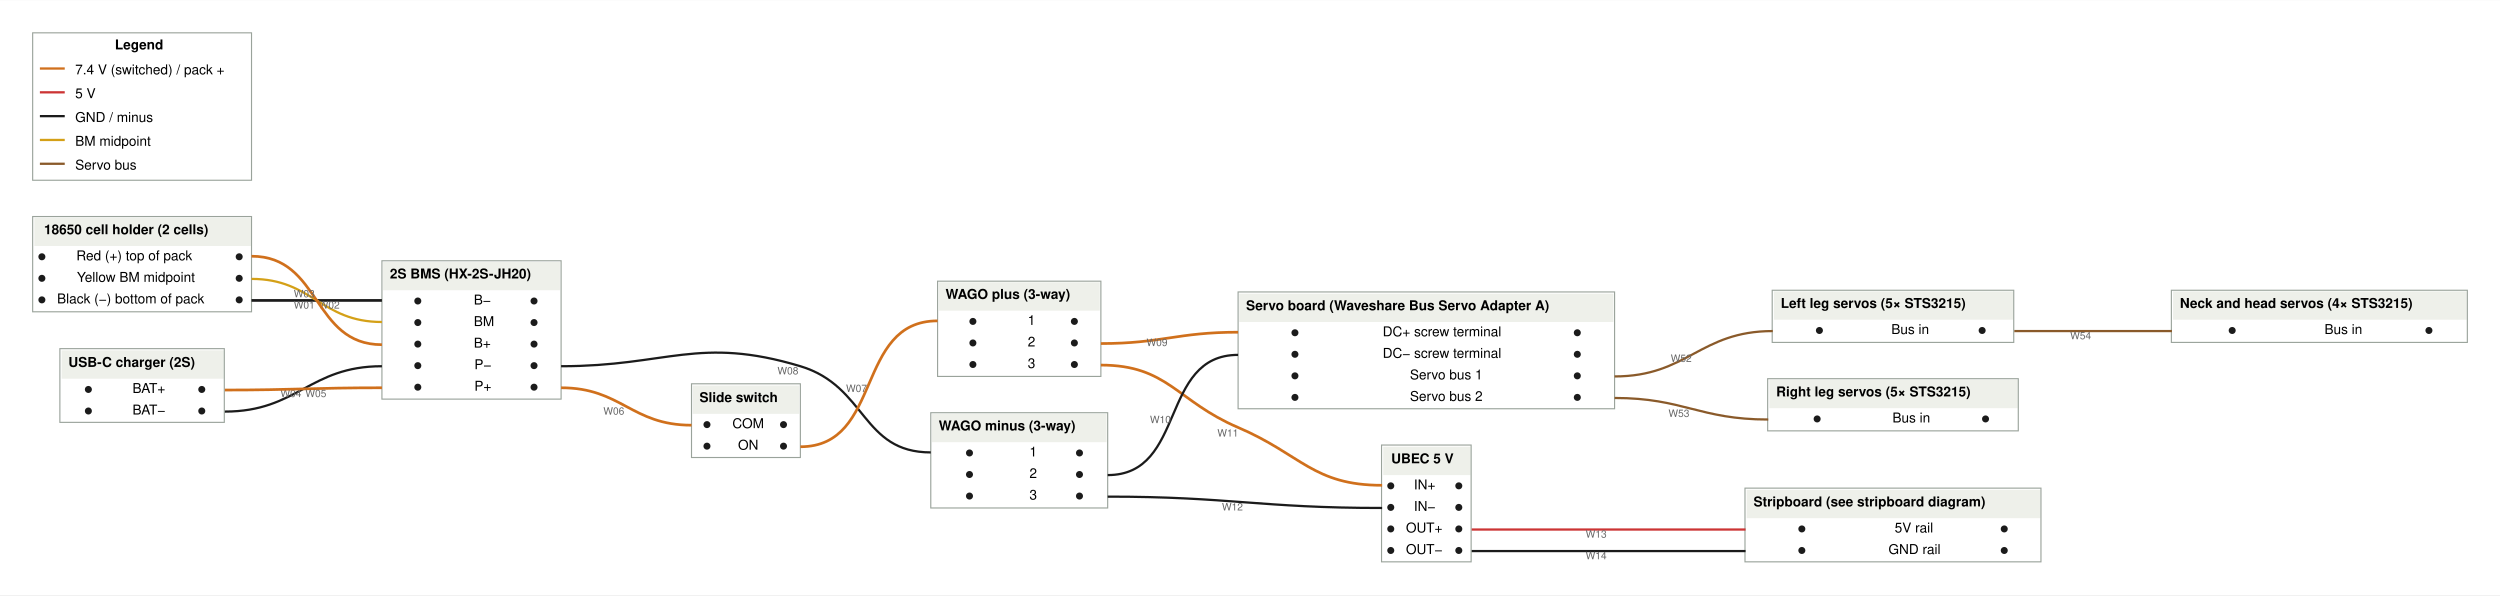
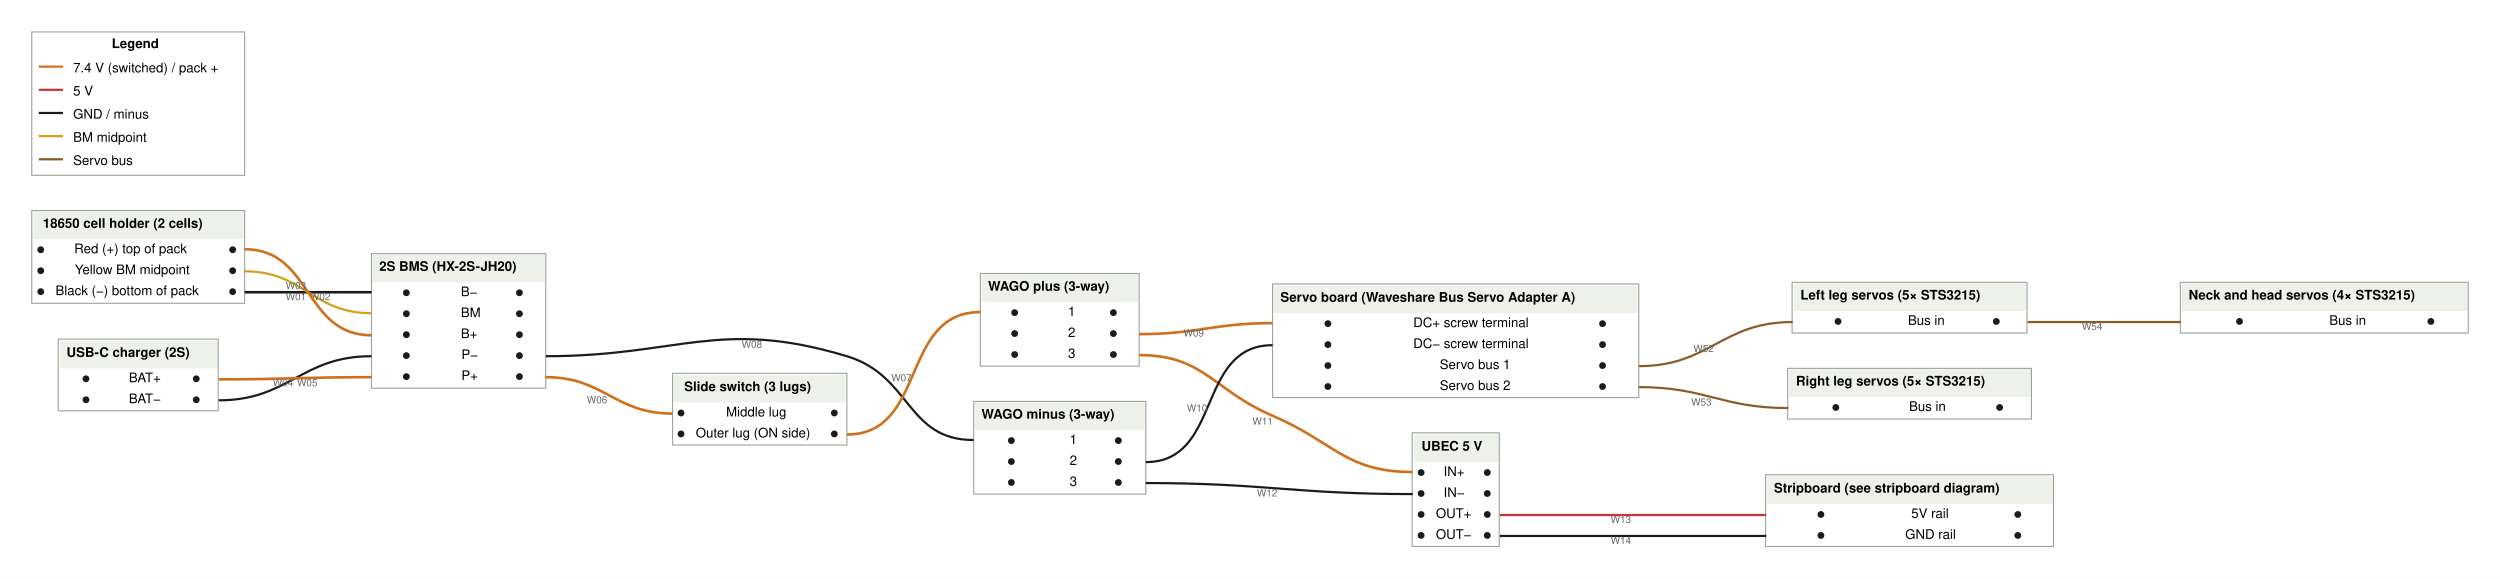
- <svg xmlns="http://www.w3.org/2000/svg" width="2205pt" height="525pt" viewBox="0.00 0.00 2204.60 524.60">
+ <svg xmlns="http://www.w3.org/2000/svg" width="2267pt" height="525pt" viewBox="0.00 0.00 2266.60 524.60">
  <g id="graph0" class="graph" transform="scale(1 1) rotate(0) translate(28.8 495.8)">
-     <polygon fill="white" stroke="transparent" points="-28.8,28.8 -28.8,-495.8 2175.8,-495.8 2175.8,28.8 -28.8,28.8" />
+     <polygon fill="white" stroke="transparent" points="-28.8,28.8 -28.8,-495.8 2237.8,-495.8 2237.8,28.8 -28.8,28.8" />
    <g id="node1" class="node">
      <polygon fill="white" stroke="transparent" points="0,-221 0,-305 193,-305 193,-221 0,-221" />
      <polygon fill="#eef0ea" stroke="transparent" points="1.5,-279 1.5,-304 192.5,-304 192.5,-279 1.5,-279" />
      <text text-anchor="start" x="10" y="-289.4" font-family="Helvetica,sans-Serif" font-weight="bold" font-size="12.00">18650 cell holder (2 cells)</text>
      <text text-anchor="start" x="4.5" y="-266.4" font-family="Helvetica,sans-Serif" font-size="12.00" fill="#1b1b1b">●</text>
      <text text-anchor="start" x="38.5" y="-266.4" font-family="Helvetica,sans-Serif" font-size="12.00">Red (+) top of pack</text>
      <text text-anchor="start" x="178.5" y="-266.4" font-family="Helvetica,sans-Serif" font-size="12.00" fill="#1b1b1b">●</text>
      <text text-anchor="start" x="4.5" y="-247.4" font-family="Helvetica,sans-Serif" font-size="12.00" fill="#1b1b1b">●</text>
      <text text-anchor="start" x="39" y="-247.4" font-family="Helvetica,sans-Serif" font-size="12.00">Yellow BM midpoint</text>
      <text text-anchor="start" x="178.5" y="-247.4" font-family="Helvetica,sans-Serif" font-size="12.00" fill="#1b1b1b">●</text>
      <text text-anchor="start" x="4.5" y="-228.4" font-family="Helvetica,sans-Serif" font-size="12.00" fill="#1b1b1b">●</text>
      <text text-anchor="start" x="21.5" y="-228.4" font-family="Helvetica,sans-Serif" font-size="12.00">Black (−) bottom of pack</text>
      <text text-anchor="start" x="178.5" y="-228.4" font-family="Helvetica,sans-Serif" font-size="12.00" fill="#1b1b1b">●</text>
      <polygon fill="none" stroke="#9aa39b" points="0,-221 0,-305 193,-305 193,-221 0,-221" />
    </g>
    <g id="node3" class="node">
      <polygon fill="white" stroke="transparent" points="308,-144 308,-266 466,-266 466,-144 308,-144" />
      <polygon fill="#eef0ea" stroke="transparent" points="309,-240 309,-265 465,-265 465,-240 309,-240" />
      <text text-anchor="start" x="315" y="-250.4" font-family="Helvetica,sans-Serif" font-weight="bold" font-size="12.00">2S BMS (HX-2S-JH20)</text>
      <text text-anchor="start" x="336" y="-227.4" font-family="Helvetica,sans-Serif" font-size="12.00" fill="#1b1b1b">●</text>
      <text text-anchor="start" x="389" y="-227.4" font-family="Helvetica,sans-Serif" font-size="12.00">B−</text>
      <text text-anchor="start" x="438.5" y="-227.4" font-family="Helvetica,sans-Serif" font-size="12.00" fill="#1b1b1b">●</text>
      <text text-anchor="start" x="336" y="-208.4" font-family="Helvetica,sans-Serif" font-size="12.00" fill="#1b1b1b">●</text>
      <text text-anchor="start" x="389" y="-208.4" font-family="Helvetica,sans-Serif" font-size="12.00">BM</text>
      <text text-anchor="start" x="438.5" y="-208.4" font-family="Helvetica,sans-Serif" font-size="12.00" fill="#1b1b1b">●</text>
      <text text-anchor="start" x="336" y="-189.4" font-family="Helvetica,sans-Serif" font-size="12.00" fill="#1b1b1b">●</text>
      <text text-anchor="start" x="389" y="-189.4" font-family="Helvetica,sans-Serif" font-size="12.00">B+</text>
      <text text-anchor="start" x="438.5" y="-189.4" font-family="Helvetica,sans-Serif" font-size="12.00" fill="#1b1b1b">●</text>
      <text text-anchor="start" x="336" y="-170.4" font-family="Helvetica,sans-Serif" font-size="12.00" fill="#1b1b1b">●</text>
      <text text-anchor="start" x="389.5" y="-170.4" font-family="Helvetica,sans-Serif" font-size="12.00">P−</text>
      <text text-anchor="start" x="438.5" y="-170.4" font-family="Helvetica,sans-Serif" font-size="12.00" fill="#1b1b1b">●</text>
      <text text-anchor="start" x="336" y="-151.4" font-family="Helvetica,sans-Serif" font-size="12.00" fill="#1b1b1b">●</text>
      <text text-anchor="start" x="389.5" y="-151.4" font-family="Helvetica,sans-Serif" font-size="12.00">P+</text>
      <text text-anchor="start" x="438.5" y="-151.4" font-family="Helvetica,sans-Serif" font-size="12.00" fill="#1b1b1b">●</text>
      <polygon fill="none" stroke="#9aa39b" points="308,-144 308,-266 466,-266 466,-144 308,-144" />
    </g>
    <g id="edge1" class="edge">
      <path fill="none" stroke="#1b1b1b" stroke-width="2.4" d="M193,-231C244.11,-231 256.89,-231 308,-231" />
      <text text-anchor="middle" x="239.5" y="-223.8" font-family="Helvetica,sans-Serif" font-size="9.00" fill="#666666">W01</text>
    </g>
    <g id="edge2" class="edge">
      <path fill="none" stroke="#d4a017" stroke-width="2" d="M193,-250C246.83,-250 254.17,-212 308,-212" />
      <text text-anchor="middle" x="261.5" y="-223.8" font-family="Helvetica,sans-Serif" font-size="9.00" fill="#666666">W02</text>
    </g>
    <g id="edge3" class="edge">
      <path fill="none" stroke="#d0701c" stroke-width="2.4" d="M193,-270C254.76,-270 246.24,-192 308,-192" />
      <text text-anchor="middle" x="239.5" y="-233.8" font-family="Helvetica,sans-Serif" font-size="9.00" fill="#666666">W03</text>
    </g>
    <g id="node2" class="node">
      <polygon fill="white" stroke="transparent" points="24,-123.5 24,-188.5 169,-188.5 169,-123.5 24,-123.5" />
      <polygon fill="#eef0ea" stroke="transparent" points="25.5,-162 25.5,-187 168.5,-187 168.5,-162 25.5,-162" />
      <text text-anchor="start" x="31.5" y="-172.4" font-family="Helvetica,sans-Serif" font-weight="bold" font-size="12.00">USB-C charger (2S)</text>
      <text text-anchor="start" x="45.5" y="-149.4" font-family="Helvetica,sans-Serif" font-size="12.00" fill="#1b1b1b">●</text>
      <text text-anchor="start" x="88" y="-149.4" font-family="Helvetica,sans-Serif" font-size="12.00">BAT+</text>
      <text text-anchor="start" x="145.5" y="-149.4" font-family="Helvetica,sans-Serif" font-size="12.00" fill="#1b1b1b">●</text>
      <text text-anchor="start" x="45.5" y="-130.4" font-family="Helvetica,sans-Serif" font-size="12.00" fill="#1b1b1b">●</text>
      <text text-anchor="start" x="88" y="-130.4" font-family="Helvetica,sans-Serif" font-size="12.00">BAT−</text>
      <text text-anchor="start" x="145.5" y="-130.4" font-family="Helvetica,sans-Serif" font-size="12.00" fill="#1b1b1b">●</text>
      <polygon fill="none" stroke="#9aa39b" points="24,-123.5 24,-188.5 169,-188.5 169,-123.5 24,-123.5" />
    </g>
    <g id="edge4" class="edge">
      <path fill="none" stroke="#1b1b1b" stroke-width="2" d="M169.5,-133C233.57,-133 243.93,-173 308,-173" />
      <text text-anchor="middle" x="227.75" y="-145.8" font-family="Helvetica,sans-Serif" font-size="9.00" fill="#666666">W04</text>
    </g>
    <g id="edge5" class="edge">
      <path fill="none" stroke="#d0701c" stroke-width="2.4" d="M169.5,-152C231.06,-152 246.44,-154 308,-154" />
      <text text-anchor="middle" x="249.75" y="-145.8" font-family="Helvetica,sans-Serif" font-size="9.00" fill="#666666">W05</text>
    </g>
    <g id="node4" class="node">
-       <polygon fill="white" stroke="transparent" points="581,-92.5 581,-157.5 677,-157.5 677,-92.5 581,-92.5" />
-       <polygon fill="#eef0ea" stroke="transparent" points="582,-131 582,-156 676,-156 676,-131 582,-131" />
-       <text text-anchor="start" x="588" y="-141.4" font-family="Helvetica,sans-Serif" font-weight="bold" font-size="12.00">Slide switch</text>
-       <text text-anchor="start" x="591" y="-118.4" font-family="Helvetica,sans-Serif" font-size="12.00" fill="#1b1b1b">●</text>
-       <text text-anchor="start" x="617" y="-118.4" font-family="Helvetica,sans-Serif" font-size="12.00">COM</text>
-       <text text-anchor="start" x="658.5" y="-118.4" font-family="Helvetica,sans-Serif" font-size="12.00" fill="#1b1b1b">●</text>
-       <text text-anchor="start" x="591" y="-99.4" font-family="Helvetica,sans-Serif" font-size="12.00" fill="#1b1b1b">●</text>
-       <text text-anchor="start" x="622" y="-99.4" font-family="Helvetica,sans-Serif" font-size="12.00">ON</text>
-       <text text-anchor="start" x="658.5" y="-99.4" font-family="Helvetica,sans-Serif" font-size="12.00" fill="#1b1b1b">●</text>
-       <polygon fill="none" stroke="#9aa39b" points="581,-92.5 581,-157.5 677,-157.5 677,-92.5 581,-92.5" />
+       <polygon fill="white" stroke="transparent" points="581,-92.5 581,-157.5 739,-157.5 739,-92.5 581,-92.5" />
+       <polygon fill="#eef0ea" stroke="transparent" points="582,-131 582,-156 738,-156 738,-131 582,-131" />
+       <text text-anchor="start" x="591.5" y="-141.4" font-family="Helvetica,sans-Serif" font-weight="bold" font-size="12.00">Slide switch (3 lugs)</text>
+       <text text-anchor="start" x="585" y="-118.4" font-family="Helvetica,sans-Serif" font-size="12.00" fill="#1b1b1b">●</text>
+       <text text-anchor="start" x="629.5" y="-118.4" font-family="Helvetica,sans-Serif" font-size="12.00">Middle lug</text>
+       <text text-anchor="start" x="724" y="-118.4" font-family="Helvetica,sans-Serif" font-size="12.00" fill="#1b1b1b">●</text>
+       <text text-anchor="start" x="585" y="-99.4" font-family="Helvetica,sans-Serif" font-size="12.00" fill="#1b1b1b">●</text>
+       <text text-anchor="start" x="602" y="-99.4" font-family="Helvetica,sans-Serif" font-size="12.00">Outer lug (ON side)</text>
+       <text text-anchor="start" x="724" y="-99.4" font-family="Helvetica,sans-Serif" font-size="12.00" fill="#1b1b1b">●</text>
+       <polygon fill="none" stroke="#9aa39b" points="581,-92.5 581,-157.5 739,-157.5 739,-92.5 581,-92.5" />
    </g>
    <g id="edge6" class="edge">
      <path fill="none" stroke="#d0701c" stroke-width="2.4" d="M466,-154C519.17,-154 527.83,-121 581,-121" />
      <text text-anchor="middle" x="512.5" y="-130.3" font-family="Helvetica,sans-Serif" font-size="9.00" fill="#666666">W06</text>
    </g>
    <g id="node6" class="node">
-       <polygon fill="white" stroke="transparent" points="792,-48 792,-132 948,-132 948,-48 792,-48" />
-       <polygon fill="#eef0ea" stroke="transparent" points="793,-106 793,-131 947,-131 947,-106 793,-106" />
-       <text text-anchor="start" x="799" y="-116.4" font-family="Helvetica,sans-Serif" font-weight="bold" font-size="12.00">WAGO minus (3-way)</text>
-       <text text-anchor="start" x="822.5" y="-93.4" font-family="Helvetica,sans-Serif" font-size="12.00" fill="#1b1b1b">●</text>
-       <text text-anchor="start" x="879" y="-93.4" font-family="Helvetica,sans-Serif" font-size="12.00">1</text>
-       <text text-anchor="start" x="919.5" y="-93.4" font-family="Helvetica,sans-Serif" font-size="12.00" fill="#1b1b1b">●</text>
-       <text text-anchor="start" x="822.5" y="-74.4" font-family="Helvetica,sans-Serif" font-size="12.00" fill="#1b1b1b">●</text>
-       <text text-anchor="start" x="879" y="-74.4" font-family="Helvetica,sans-Serif" font-size="12.00">2</text>
-       <text text-anchor="start" x="919.5" y="-74.4" font-family="Helvetica,sans-Serif" font-size="12.00" fill="#1b1b1b">●</text>
-       <text text-anchor="start" x="822.5" y="-55.4" font-family="Helvetica,sans-Serif" font-size="12.00" fill="#1b1b1b">●</text>
-       <text text-anchor="start" x="879" y="-55.4" font-family="Helvetica,sans-Serif" font-size="12.00">3</text>
-       <text text-anchor="start" x="919.5" y="-55.4" font-family="Helvetica,sans-Serif" font-size="12.00" fill="#1b1b1b">●</text>
-       <polygon fill="none" stroke="#9aa39b" points="792,-48 792,-132 948,-132 948,-48 792,-48" />
+       <polygon fill="white" stroke="transparent" points="854,-48 854,-132 1010,-132 1010,-48 854,-48" />
+       <polygon fill="#eef0ea" stroke="transparent" points="855,-106 855,-131 1009,-131 1009,-106 855,-106" />
+       <text text-anchor="start" x="861" y="-116.4" font-family="Helvetica,sans-Serif" font-weight="bold" font-size="12.00">WAGO minus (3-way)</text>
+       <text text-anchor="start" x="884.5" y="-93.4" font-family="Helvetica,sans-Serif" font-size="12.00" fill="#1b1b1b">●</text>
+       <text text-anchor="start" x="941" y="-93.4" font-family="Helvetica,sans-Serif" font-size="12.00">1</text>
+       <text text-anchor="start" x="981.5" y="-93.4" font-family="Helvetica,sans-Serif" font-size="12.00" fill="#1b1b1b">●</text>
+       <text text-anchor="start" x="884.5" y="-74.4" font-family="Helvetica,sans-Serif" font-size="12.00" fill="#1b1b1b">●</text>
+       <text text-anchor="start" x="941" y="-74.4" font-family="Helvetica,sans-Serif" font-size="12.00">2</text>
+       <text text-anchor="start" x="981.5" y="-74.4" font-family="Helvetica,sans-Serif" font-size="12.00" fill="#1b1b1b">●</text>
+       <text text-anchor="start" x="884.5" y="-55.4" font-family="Helvetica,sans-Serif" font-size="12.00" fill="#1b1b1b">●</text>
+       <text text-anchor="start" x="941" y="-55.4" font-family="Helvetica,sans-Serif" font-size="12.00">3</text>
+       <text text-anchor="start" x="981.5" y="-55.4" font-family="Helvetica,sans-Serif" font-size="12.00" fill="#1b1b1b">●</text>
+       <polygon fill="none" stroke="#9aa39b" points="854,-48 854,-132 1010,-132 1010,-48 854,-48" />
    </g>
    <g id="edge8" class="edge">
-       <path fill="none" stroke="#1b1b1b" stroke-width="2" d="M466,-173C559.78,-173 587.19,-199.99 677,-173 735.67,-155.36 730.74,-97 792,-97" />
-       <text text-anchor="middle" x="666.01" y="-165.8" font-family="Helvetica,sans-Serif" font-size="9.00" fill="#666666">W08</text>
+       <path fill="none" stroke="#1b1b1b" stroke-width="2" d="M466,-173C587.33,-173 622.8,-207.93 739,-173 797.67,-155.36 792.74,-97 854,-97" />
+       <text text-anchor="middle" x="652.88" y="-180.57" font-family="Helvetica,sans-Serif" font-size="9.00" fill="#666666">W08</text>
    </g>
    <g id="node5" class="node">
-       <polygon fill="white" stroke="transparent" points="798,-164 798,-248 942,-248 942,-164 798,-164" />
-       <polygon fill="#eef0ea" stroke="transparent" points="799,-222 799,-247 941,-247 941,-222 799,-222" />
-       <text text-anchor="start" x="805" y="-232.4" font-family="Helvetica,sans-Serif" font-weight="bold" font-size="12.00">WAGO plus (3-way)</text>
-       <text text-anchor="start" x="825.5" y="-209.4" font-family="Helvetica,sans-Serif" font-size="12.00" fill="#1b1b1b">●</text>
-       <text text-anchor="start" x="877.5" y="-209.4" font-family="Helvetica,sans-Serif" font-size="12.00">1</text>
-       <text text-anchor="start" x="915" y="-209.4" font-family="Helvetica,sans-Serif" font-size="12.00" fill="#1b1b1b">●</text>
-       <text text-anchor="start" x="825.5" y="-190.4" font-family="Helvetica,sans-Serif" font-size="12.00" fill="#1b1b1b">●</text>
-       <text text-anchor="start" x="877.5" y="-190.4" font-family="Helvetica,sans-Serif" font-size="12.00">2</text>
-       <text text-anchor="start" x="915" y="-190.4" font-family="Helvetica,sans-Serif" font-size="12.00" fill="#1b1b1b">●</text>
-       <text text-anchor="start" x="825.5" y="-171.4" font-family="Helvetica,sans-Serif" font-size="12.00" fill="#1b1b1b">●</text>
-       <text text-anchor="start" x="877.5" y="-171.4" font-family="Helvetica,sans-Serif" font-size="12.00">3</text>
-       <text text-anchor="start" x="915" y="-171.4" font-family="Helvetica,sans-Serif" font-size="12.00" fill="#1b1b1b">●</text>
-       <polygon fill="none" stroke="#9aa39b" points="798,-164 798,-248 942,-248 942,-164 798,-164" />
+       <polygon fill="white" stroke="transparent" points="860,-164 860,-248 1004,-248 1004,-164 860,-164" />
+       <polygon fill="#eef0ea" stroke="transparent" points="861,-222 861,-247 1003,-247 1003,-222 861,-222" />
+       <text text-anchor="start" x="867" y="-232.4" font-family="Helvetica,sans-Serif" font-weight="bold" font-size="12.00">WAGO plus (3-way)</text>
+       <text text-anchor="start" x="887.5" y="-209.4" font-family="Helvetica,sans-Serif" font-size="12.00" fill="#1b1b1b">●</text>
+       <text text-anchor="start" x="939.5" y="-209.4" font-family="Helvetica,sans-Serif" font-size="12.00">1</text>
+       <text text-anchor="start" x="977" y="-209.4" font-family="Helvetica,sans-Serif" font-size="12.00" fill="#1b1b1b">●</text>
+       <text text-anchor="start" x="887.5" y="-190.4" font-family="Helvetica,sans-Serif" font-size="12.00" fill="#1b1b1b">●</text>
+       <text text-anchor="start" x="939.5" y="-190.4" font-family="Helvetica,sans-Serif" font-size="12.00">2</text>
+       <text text-anchor="start" x="977" y="-190.4" font-family="Helvetica,sans-Serif" font-size="12.00" fill="#1b1b1b">●</text>
+       <text text-anchor="start" x="887.5" y="-171.4" font-family="Helvetica,sans-Serif" font-size="12.00" fill="#1b1b1b">●</text>
+       <text text-anchor="start" x="939.5" y="-171.4" font-family="Helvetica,sans-Serif" font-size="12.00">3</text>
+       <text text-anchor="start" x="977" y="-171.4" font-family="Helvetica,sans-Serif" font-size="12.00" fill="#1b1b1b">●</text>
+       <polygon fill="none" stroke="#9aa39b" points="860,-164 860,-248 1004,-248 1004,-164 860,-164" />
    </g>
    <g id="edge7" class="edge">
-       <path fill="none" stroke="#d0701c" stroke-width="2.4" d="M677,-102C749.98,-102 725.02,-213 798,-213" />
-       <text text-anchor="middle" x="726.5" y="-150.3" font-family="Helvetica,sans-Serif" font-size="9.00" fill="#666666">W07</text>
+       <path fill="none" stroke="#d0701c" stroke-width="2.4" d="M739,-102C811.98,-102 787.02,-213 860,-213" />
+       <text text-anchor="middle" x="788.5" y="-150.3" font-family="Helvetica,sans-Serif" font-size="9.00" fill="#666666">W07</text>
    </g>
    <g id="node7" class="node">
-       <polygon fill="white" stroke="transparent" points="1063,-135.5 1063,-238.5 1395,-238.5 1395,-135.5 1063,-135.5" />
-       <polygon fill="#eef0ea" stroke="transparent" points="1064,-212 1064,-237 1394,-237 1394,-212 1064,-212" />
-       <text text-anchor="start" x="1070" y="-222.4" font-family="Helvetica,sans-Serif" font-weight="bold" font-size="12.00">Servo board (Waveshare Bus Servo Adapter A)</text>
-       <text text-anchor="start" x="1109.5" y="-199.4" font-family="Helvetica,sans-Serif" font-size="12.00" fill="#1b1b1b">●</text>
-       <text text-anchor="start" x="1190.5" y="-199.4" font-family="Helvetica,sans-Serif" font-size="12.00">DC+ screw terminal</text>
-       <text text-anchor="start" x="1358.5" y="-199.4" font-family="Helvetica,sans-Serif" font-size="12.00" fill="#1b1b1b">●</text>
-       <text text-anchor="start" x="1109.5" y="-180.4" font-family="Helvetica,sans-Serif" font-size="12.00" fill="#1b1b1b">●</text>
-       <text text-anchor="start" x="1190.5" y="-180.4" font-family="Helvetica,sans-Serif" font-size="12.00">DC− screw terminal</text>
-       <text text-anchor="start" x="1358.5" y="-180.4" font-family="Helvetica,sans-Serif" font-size="12.00" fill="#1b1b1b">●</text>
-       <text text-anchor="start" x="1109.5" y="-161.4" font-family="Helvetica,sans-Serif" font-size="12.00" fill="#1b1b1b">●</text>
-       <text text-anchor="start" x="1214.5" y="-161.4" font-family="Helvetica,sans-Serif" font-size="12.00">Servo bus 1</text>
-       <text text-anchor="start" x="1358.5" y="-161.4" font-family="Helvetica,sans-Serif" font-size="12.00" fill="#1b1b1b">●</text>
-       <text text-anchor="start" x="1109.5" y="-142.4" font-family="Helvetica,sans-Serif" font-size="12.00" fill="#1b1b1b">●</text>
-       <text text-anchor="start" x="1214.5" y="-142.4" font-family="Helvetica,sans-Serif" font-size="12.00">Servo bus 2</text>
-       <text text-anchor="start" x="1358.5" y="-142.4" font-family="Helvetica,sans-Serif" font-size="12.00" fill="#1b1b1b">●</text>
-       <polygon fill="none" stroke="#9aa39b" points="1063,-135.5 1063,-238.5 1395,-238.5 1395,-135.5 1063,-135.5" />
+       <polygon fill="white" stroke="transparent" points="1125,-135.5 1125,-238.5 1457,-238.5 1457,-135.5 1125,-135.5" />
+       <polygon fill="#eef0ea" stroke="transparent" points="1126,-212 1126,-237 1456,-237 1456,-212 1126,-212" />
+       <text text-anchor="start" x="1132" y="-222.4" font-family="Helvetica,sans-Serif" font-weight="bold" font-size="12.00">Servo board (Waveshare Bus Servo Adapter A)</text>
+       <text text-anchor="start" x="1171.5" y="-199.4" font-family="Helvetica,sans-Serif" font-size="12.00" fill="#1b1b1b">●</text>
+       <text text-anchor="start" x="1252.5" y="-199.4" font-family="Helvetica,sans-Serif" font-size="12.00">DC+ screw terminal</text>
+       <text text-anchor="start" x="1420.5" y="-199.4" font-family="Helvetica,sans-Serif" font-size="12.00" fill="#1b1b1b">●</text>
+       <text text-anchor="start" x="1171.5" y="-180.4" font-family="Helvetica,sans-Serif" font-size="12.00" fill="#1b1b1b">●</text>
+       <text text-anchor="start" x="1252.5" y="-180.4" font-family="Helvetica,sans-Serif" font-size="12.00">DC− screw terminal</text>
+       <text text-anchor="start" x="1420.5" y="-180.4" font-family="Helvetica,sans-Serif" font-size="12.00" fill="#1b1b1b">●</text>
+       <text text-anchor="start" x="1171.5" y="-161.4" font-family="Helvetica,sans-Serif" font-size="12.00" fill="#1b1b1b">●</text>
+       <text text-anchor="start" x="1276.5" y="-161.4" font-family="Helvetica,sans-Serif" font-size="12.00">Servo bus 1</text>
+       <text text-anchor="start" x="1420.5" y="-161.4" font-family="Helvetica,sans-Serif" font-size="12.00" fill="#1b1b1b">●</text>
+       <text text-anchor="start" x="1171.5" y="-142.4" font-family="Helvetica,sans-Serif" font-size="12.00" fill="#1b1b1b">●</text>
+       <text text-anchor="start" x="1276.5" y="-142.4" font-family="Helvetica,sans-Serif" font-size="12.00">Servo bus 2</text>
+       <text text-anchor="start" x="1420.5" y="-142.4" font-family="Helvetica,sans-Serif" font-size="12.00" fill="#1b1b1b">●</text>
+       <polygon fill="none" stroke="#9aa39b" points="1125,-135.5 1125,-238.5 1457,-238.5 1457,-135.5 1125,-135.5" />
    </g>
    <g id="edge9" class="edge">
-       <path fill="none" stroke="#d0701c" stroke-width="2.4" d="M942,-193C995.96,-193 1009.04,-203 1063,-203" />
-       <text text-anchor="middle" x="991.5" y="-190.8" font-family="Helvetica,sans-Serif" font-size="9.00" fill="#666666">W09</text>
+       <path fill="none" stroke="#d0701c" stroke-width="2.4" d="M1004,-193C1057.96,-193 1071.04,-203 1125,-203" />
+       <text text-anchor="middle" x="1053.5" y="-190.8" font-family="Helvetica,sans-Serif" font-size="9.00" fill="#666666">W09</text>
    </g>
    <g id="node8" class="node">
-       <polygon fill="white" stroke="transparent" points="1189.5,-0.5 1189.5,-103.5 1268.5,-103.5 1268.5,-0.5 1189.5,-0.5" />
-       <polygon fill="#eef0ea" stroke="transparent" points="1191,-77 1191,-102 1268,-102 1268,-77 1191,-77" />
-       <text text-anchor="start" x="1198" y="-87.4" font-family="Helvetica,sans-Serif" font-weight="bold" font-size="12.00">UBEC 5 V</text>
-       <text text-anchor="start" x="1194" y="-64.4" font-family="Helvetica,sans-Serif" font-size="12.00" fill="#1b1b1b">●</text>
-       <text text-anchor="start" x="1218" y="-64.4" font-family="Helvetica,sans-Serif" font-size="12.00">IN+</text>
-       <text text-anchor="start" x="1254" y="-64.4" font-family="Helvetica,sans-Serif" font-size="12.00" fill="#1b1b1b">●</text>
-       <text text-anchor="start" x="1194" y="-45.4" font-family="Helvetica,sans-Serif" font-size="12.00" fill="#1b1b1b">●</text>
-       <text text-anchor="start" x="1218" y="-45.4" font-family="Helvetica,sans-Serif" font-size="12.00">IN−</text>
-       <text text-anchor="start" x="1254" y="-45.4" font-family="Helvetica,sans-Serif" font-size="12.00" fill="#1b1b1b">●</text>
-       <text text-anchor="start" x="1194" y="-26.4" font-family="Helvetica,sans-Serif" font-size="12.00" fill="#1b1b1b">●</text>
-       <text text-anchor="start" x="1211" y="-26.4" font-family="Helvetica,sans-Serif" font-size="12.00">OUT+</text>
-       <text text-anchor="start" x="1254" y="-26.4" font-family="Helvetica,sans-Serif" font-size="12.00" fill="#1b1b1b">●</text>
-       <text text-anchor="start" x="1194" y="-7.4" font-family="Helvetica,sans-Serif" font-size="12.00" fill="#1b1b1b">●</text>
-       <text text-anchor="start" x="1211" y="-7.4" font-family="Helvetica,sans-Serif" font-size="12.00">OUT−</text>
-       <text text-anchor="start" x="1254" y="-7.4" font-family="Helvetica,sans-Serif" font-size="12.00" fill="#1b1b1b">●</text>
-       <polygon fill="none" stroke="#9aa39b" points="1189.5,-0.5 1189.5,-103.5 1268.5,-103.5 1268.5,-0.5 1189.5,-0.5" />
+       <polygon fill="white" stroke="transparent" points="1251.5,-0.5 1251.5,-103.5 1330.5,-103.5 1330.5,-0.5 1251.5,-0.5" />
+       <polygon fill="#eef0ea" stroke="transparent" points="1253,-77 1253,-102 1330,-102 1330,-77 1253,-77" />
+       <text text-anchor="start" x="1260" y="-87.4" font-family="Helvetica,sans-Serif" font-weight="bold" font-size="12.00">UBEC 5 V</text>
+       <text text-anchor="start" x="1256" y="-64.4" font-family="Helvetica,sans-Serif" font-size="12.00" fill="#1b1b1b">●</text>
+       <text text-anchor="start" x="1280" y="-64.4" font-family="Helvetica,sans-Serif" font-size="12.00">IN+</text>
+       <text text-anchor="start" x="1316" y="-64.4" font-family="Helvetica,sans-Serif" font-size="12.00" fill="#1b1b1b">●</text>
+       <text text-anchor="start" x="1256" y="-45.4" font-family="Helvetica,sans-Serif" font-size="12.00" fill="#1b1b1b">●</text>
+       <text text-anchor="start" x="1280" y="-45.4" font-family="Helvetica,sans-Serif" font-size="12.00">IN−</text>
+       <text text-anchor="start" x="1316" y="-45.4" font-family="Helvetica,sans-Serif" font-size="12.00" fill="#1b1b1b">●</text>
+       <text text-anchor="start" x="1256" y="-26.4" font-family="Helvetica,sans-Serif" font-size="12.00" fill="#1b1b1b">●</text>
+       <text text-anchor="start" x="1273" y="-26.4" font-family="Helvetica,sans-Serif" font-size="12.00">OUT+</text>
+       <text text-anchor="start" x="1316" y="-26.4" font-family="Helvetica,sans-Serif" font-size="12.00" fill="#1b1b1b">●</text>
+       <text text-anchor="start" x="1256" y="-7.4" font-family="Helvetica,sans-Serif" font-size="12.00" fill="#1b1b1b">●</text>
+       <text text-anchor="start" x="1273" y="-7.4" font-family="Helvetica,sans-Serif" font-size="12.00">OUT−</text>
+       <text text-anchor="start" x="1316" y="-7.4" font-family="Helvetica,sans-Serif" font-size="12.00" fill="#1b1b1b">●</text>
+       <polygon fill="none" stroke="#9aa39b" points="1251.5,-0.5 1251.5,-103.5 1330.5,-103.5 1330.5,-0.5 1251.5,-0.5" />
    </g>
    <g id="edge11" class="edge">
-       <path fill="none" stroke="#d0701c" stroke-width="2.4" d="M942,-174C1001.07,-174 1008.69,-142.23 1063,-119 1118.92,-95.08 1129.17,-68 1190,-68" />
-       <text text-anchor="middle" x="1053.95" y="-110.96" font-family="Helvetica,sans-Serif" font-size="9.00" fill="#666666">W11</text>
+       <path fill="none" stroke="#d0701c" stroke-width="2.4" d="M1004,-174C1063.07,-174 1070.69,-142.23 1125,-119 1180.92,-95.08 1191.17,-68 1252,-68" />
+       <text text-anchor="middle" x="1115.95" y="-110.96" font-family="Helvetica,sans-Serif" font-size="9.00" fill="#666666">W11</text>
    </g>
    <g id="edge10" class="edge">
-       <path fill="none" stroke="#1b1b1b" stroke-width="2" d="M948,-77C1017.51,-77 993.49,-183 1063,-183" />
-       <text text-anchor="middle" x="994.5" y="-122.8" font-family="Helvetica,sans-Serif" font-size="9.00" fill="#666666">W10</text>
+       <path fill="none" stroke="#1b1b1b" stroke-width="2" d="M1010,-77C1079.51,-77 1055.49,-183 1125,-183" />
+       <text text-anchor="middle" x="1056.5" y="-122.8" font-family="Helvetica,sans-Serif" font-size="9.00" fill="#666666">W10</text>
    </g>
    <g id="edge12" class="edge">
-       <path fill="none" stroke="#1b1b1b" stroke-width="2" d="M948,-58C1055.65,-58 1082.35,-48 1190,-48" />
-       <text text-anchor="middle" x="1058" y="-45.8" font-family="Helvetica,sans-Serif" font-size="9.00" fill="#666666">W12</text>
+       <path fill="none" stroke="#1b1b1b" stroke-width="2" d="M1010,-58C1117.65,-58 1144.35,-48 1252,-48" />
+       <text text-anchor="middle" x="1120" y="-45.8" font-family="Helvetica,sans-Serif" font-size="9.00" fill="#666666">W12</text>
    </g>
    <g id="node9" class="node">
-       <polygon fill="white" stroke="transparent" points="1534,-194 1534,-240 1747,-240 1747,-194 1534,-194" />
-       <polygon fill="#eef0ea" stroke="transparent" points="1535.5,-214 1535.5,-239 1746.5,-239 1746.5,-214 1535.5,-214" />
-       <text text-anchor="start" x="1541.5" y="-224.4" font-family="Helvetica,sans-Serif" font-weight="bold" font-size="12.00">Left leg servos (5× STS3215)</text>
-       <text text-anchor="start" x="1572" y="-201.4" font-family="Helvetica,sans-Serif" font-size="12.00" fill="#1b1b1b">●</text>
-       <text text-anchor="start" x="1639" y="-201.4" font-family="Helvetica,sans-Serif" font-size="12.00">Bus in</text>
-       <text text-anchor="start" x="1715.5" y="-201.4" font-family="Helvetica,sans-Serif" font-size="12.00" fill="#1b1b1b">●</text>
-       <polygon fill="none" stroke="#9aa39b" points="1534,-194 1534,-240 1747,-240 1747,-194 1534,-194" />
+       <polygon fill="white" stroke="transparent" points="1596,-194 1596,-240 1809,-240 1809,-194 1596,-194" />
+       <polygon fill="#eef0ea" stroke="transparent" points="1597.5,-214 1597.5,-239 1808.5,-239 1808.5,-214 1597.5,-214" />
+       <text text-anchor="start" x="1603.5" y="-224.4" font-family="Helvetica,sans-Serif" font-weight="bold" font-size="12.00">Left leg servos (5× STS3215)</text>
+       <text text-anchor="start" x="1634" y="-201.4" font-family="Helvetica,sans-Serif" font-size="12.00" fill="#1b1b1b">●</text>
+       <text text-anchor="start" x="1701" y="-201.4" font-family="Helvetica,sans-Serif" font-size="12.00">Bus in</text>
+       <text text-anchor="start" x="1777.5" y="-201.4" font-family="Helvetica,sans-Serif" font-size="12.00" fill="#1b1b1b">●</text>
+       <polygon fill="none" stroke="#9aa39b" points="1596,-194 1596,-240 1809,-240 1809,-194 1596,-194" />
    </g>
    <g id="edge15" class="edge">
-       <path fill="none" stroke="#8a5a2a" stroke-width="2" d="M1395,-164C1459.5,-164 1470,-204 1534.5,-204" />
-       <text text-anchor="middle" x="1453.75" y="-176.8" font-family="Helvetica,sans-Serif" font-size="9.00" fill="#666666">W52</text>
+       <path fill="none" stroke="#8a5a2a" stroke-width="2" d="M1457,-164C1521.5,-164 1532,-204 1596.5,-204" />
+       <text text-anchor="middle" x="1515.75" y="-176.8" font-family="Helvetica,sans-Serif" font-size="9.00" fill="#666666">W52</text>
    </g>
    <g id="node10" class="node">
-       <polygon fill="white" stroke="transparent" points="1530,-116 1530,-162 1751,-162 1751,-116 1530,-116" />
-       <polygon fill="#eef0ea" stroke="transparent" points="1531.5,-136 1531.5,-161 1750.5,-161 1750.5,-136 1531.5,-136" />
-       <text text-anchor="start" x="1537.5" y="-146.4" font-family="Helvetica,sans-Serif" font-weight="bold" font-size="12.00">Right leg servos (5× STS3215)</text>
-       <text text-anchor="start" x="1570" y="-123.4" font-family="Helvetica,sans-Serif" font-size="12.00" fill="#1b1b1b">●</text>
-       <text text-anchor="start" x="1640" y="-123.4" font-family="Helvetica,sans-Serif" font-size="12.00">Bus in</text>
-       <text text-anchor="start" x="1718.5" y="-123.4" font-family="Helvetica,sans-Serif" font-size="12.00" fill="#1b1b1b">●</text>
-       <polygon fill="none" stroke="#9aa39b" points="1530,-116 1530,-162 1751,-162 1751,-116 1530,-116" />
+       <polygon fill="white" stroke="transparent" points="1592,-116 1592,-162 1813,-162 1813,-116 1592,-116" />
+       <polygon fill="#eef0ea" stroke="transparent" points="1593.5,-136 1593.5,-161 1812.5,-161 1812.5,-136 1593.5,-136" />
+       <text text-anchor="start" x="1599.5" y="-146.4" font-family="Helvetica,sans-Serif" font-weight="bold" font-size="12.00">Right leg servos (5× STS3215)</text>
+       <text text-anchor="start" x="1632" y="-123.4" font-family="Helvetica,sans-Serif" font-size="12.00" fill="#1b1b1b">●</text>
+       <text text-anchor="start" x="1702" y="-123.4" font-family="Helvetica,sans-Serif" font-size="12.00">Bus in</text>
+       <text text-anchor="start" x="1780.5" y="-123.4" font-family="Helvetica,sans-Serif" font-size="12.00" fill="#1b1b1b">●</text>
+       <polygon fill="none" stroke="#9aa39b" points="1592,-116 1592,-162 1813,-162 1813,-116 1592,-116" />
    </g>
    <g id="edge16" class="edge">
-       <path fill="none" stroke="#8a5a2a" stroke-width="2" d="M1395,-145C1455.81,-145 1469.69,-126 1530.5,-126" />
-       <text text-anchor="middle" x="1451.75" y="-128.3" font-family="Helvetica,sans-Serif" font-size="9.00" fill="#666666">W53</text>
+       <path fill="none" stroke="#8a5a2a" stroke-width="2" d="M1457,-145C1517.81,-145 1531.69,-126 1592.5,-126" />
+       <text text-anchor="middle" x="1513.75" y="-128.3" font-family="Helvetica,sans-Serif" font-size="9.00" fill="#666666">W53</text>
    </g>
    <g id="node11" class="node">
-       <polygon fill="white" stroke="transparent" points="1510,-0.5 1510,-65.5 1771,-65.5 1771,-0.5 1510,-0.5" />
-       <polygon fill="#eef0ea" stroke="transparent" points="1511.5,-39 1511.5,-64 1770.5,-64 1770.5,-39 1511.5,-39" />
-       <text text-anchor="start" x="1517.5" y="-49.4" font-family="Helvetica,sans-Serif" font-weight="bold" font-size="12.00">Stripboard (see stripboard diagram)</text>
-       <text text-anchor="start" x="1556.5" y="-26.4" font-family="Helvetica,sans-Serif" font-size="12.00" fill="#1b1b1b">●</text>
-       <text text-anchor="start" x="1642" y="-26.4" font-family="Helvetica,sans-Serif" font-size="12.00">5V rail</text>
-       <text text-anchor="start" x="1735" y="-26.4" font-family="Helvetica,sans-Serif" font-size="12.00" fill="#1b1b1b">●</text>
-       <text text-anchor="start" x="1556.5" y="-7.4" font-family="Helvetica,sans-Serif" font-size="12.00" fill="#1b1b1b">●</text>
-       <text text-anchor="start" x="1636.5" y="-7.4" font-family="Helvetica,sans-Serif" font-size="12.00">GND rail</text>
-       <text text-anchor="start" x="1735" y="-7.4" font-family="Helvetica,sans-Serif" font-size="12.00" fill="#1b1b1b">●</text>
-       <polygon fill="none" stroke="#9aa39b" points="1510,-0.5 1510,-65.5 1771,-65.5 1771,-0.5 1510,-0.5" />
+       <polygon fill="white" stroke="transparent" points="1572,-0.5 1572,-65.5 1833,-65.5 1833,-0.5 1572,-0.5" />
+       <polygon fill="#eef0ea" stroke="transparent" points="1573.5,-39 1573.5,-64 1832.5,-64 1832.5,-39 1573.5,-39" />
+       <text text-anchor="start" x="1579.5" y="-49.4" font-family="Helvetica,sans-Serif" font-weight="bold" font-size="12.00">Stripboard (see stripboard diagram)</text>
+       <text text-anchor="start" x="1618.5" y="-26.4" font-family="Helvetica,sans-Serif" font-size="12.00" fill="#1b1b1b">●</text>
+       <text text-anchor="start" x="1704" y="-26.4" font-family="Helvetica,sans-Serif" font-size="12.00">5V rail</text>
+       <text text-anchor="start" x="1797" y="-26.4" font-family="Helvetica,sans-Serif" font-size="12.00" fill="#1b1b1b">●</text>
+       <text text-anchor="start" x="1618.5" y="-7.4" font-family="Helvetica,sans-Serif" font-size="12.00" fill="#1b1b1b">●</text>
+       <text text-anchor="start" x="1698.5" y="-7.4" font-family="Helvetica,sans-Serif" font-size="12.00">GND rail</text>
+       <text text-anchor="start" x="1797" y="-7.4" font-family="Helvetica,sans-Serif" font-size="12.00" fill="#1b1b1b">●</text>
+       <polygon fill="none" stroke="#9aa39b" points="1572,-0.5 1572,-65.5 1833,-65.5 1833,-0.5 1572,-0.5" />
    </g>
    <g id="edge13" class="edge">
-       <path fill="none" stroke="#cc3434" stroke-width="2" d="M1269,-29C1376.33,-29 1403.17,-29 1510.5,-29" />
-       <text text-anchor="middle" x="1378.75" y="-21.8" font-family="Helvetica,sans-Serif" font-size="9.00" fill="#666666">W13</text>
+       <path fill="none" stroke="#cc3434" stroke-width="2" d="M1331,-29C1438.33,-29 1465.17,-29 1572.5,-29" />
+       <text text-anchor="middle" x="1440.75" y="-21.8" font-family="Helvetica,sans-Serif" font-size="9.00" fill="#666666">W13</text>
    </g>
    <g id="edge14" class="edge">
-       <path fill="none" stroke="#1b1b1b" stroke-width="2" d="M1269,-10C1376.33,-10 1403.17,-10 1510.5,-10" />
-       <text text-anchor="middle" x="1378.75" y="-2.8" font-family="Helvetica,sans-Serif" font-size="9.00" fill="#666666">W14</text>
+       <path fill="none" stroke="#1b1b1b" stroke-width="2" d="M1331,-10C1438.33,-10 1465.17,-10 1572.5,-10" />
+       <text text-anchor="middle" x="1440.75" y="-2.8" font-family="Helvetica,sans-Serif" font-size="9.00" fill="#666666">W14</text>
    </g>
    <g id="node12" class="node">
-       <polygon fill="white" stroke="transparent" points="1886,-194 1886,-240 2147,-240 2147,-194 1886,-194" />
-       <polygon fill="#eef0ea" stroke="transparent" points="1887.5,-214 1887.5,-239 2146.5,-239 2146.5,-214 1887.5,-214" />
-       <text text-anchor="start" x="1893.5" y="-224.4" font-family="Helvetica,sans-Serif" font-weight="bold" font-size="12.00">Neck and head servos (4× STS3215)</text>
-       <text text-anchor="start" x="1936" y="-201.4" font-family="Helvetica,sans-Serif" font-size="12.00" fill="#1b1b1b">●</text>
-       <text text-anchor="start" x="2021" y="-201.4" font-family="Helvetica,sans-Serif" font-size="12.00">Bus in</text>
-       <text text-anchor="start" x="2109.5" y="-201.4" font-family="Helvetica,sans-Serif" font-size="12.00" fill="#1b1b1b">●</text>
-       <polygon fill="none" stroke="#9aa39b" points="1886,-194 1886,-240 2147,-240 2147,-194 1886,-194" />
+       <polygon fill="white" stroke="transparent" points="1948,-194 1948,-240 2209,-240 2209,-194 1948,-194" />
+       <polygon fill="#eef0ea" stroke="transparent" points="1949.5,-214 1949.5,-239 2208.5,-239 2208.5,-214 1949.5,-214" />
+       <text text-anchor="start" x="1955.5" y="-224.4" font-family="Helvetica,sans-Serif" font-weight="bold" font-size="12.00">Neck and head servos (4× STS3215)</text>
+       <text text-anchor="start" x="1998" y="-201.4" font-family="Helvetica,sans-Serif" font-size="12.00" fill="#1b1b1b">●</text>
+       <text text-anchor="start" x="2083" y="-201.4" font-family="Helvetica,sans-Serif" font-size="12.00">Bus in</text>
+       <text text-anchor="start" x="2171.5" y="-201.4" font-family="Helvetica,sans-Serif" font-size="12.00" fill="#1b1b1b">●</text>
+       <polygon fill="none" stroke="#9aa39b" points="1948,-194 1948,-240 2209,-240 2209,-194 1948,-194" />
    </g>
    <g id="edge17" class="edge">
-       <path fill="none" stroke="#8a5a2a" stroke-width="2" d="M1747.5,-204C1809.28,-204 1824.72,-204 1886.5,-204" />
-       <text text-anchor="middle" x="1806" y="-196.8" font-family="Helvetica,sans-Serif" font-size="9.00" fill="#666666">W54</text>
+       <path fill="none" stroke="#8a5a2a" stroke-width="2" d="M1809.5,-204C1871.28,-204 1886.72,-204 1948.5,-204" />
+       <text text-anchor="middle" x="1868" y="-196.8" font-family="Helvetica,sans-Serif" font-size="9.00" fill="#666666">W54</text>
    </g>
    <g id="node13" class="node">
      <polygon fill="white" stroke="transparent" points="0,-337 0,-467 193,-467 193,-337 0,-337" />
      <text text-anchor="start" x="72.5" y="-452.4" font-family="Helvetica,sans-Serif" font-weight="bold" font-size="12.00">Legend</text>
      <text text-anchor="start" x="6.5" y="-431.4" font-family="Helvetica,sans-Serif" font-weight="bold" font-size="12.00" fill="#d0701c">━━━</text>
      <text text-anchor="start" x="37.5" y="-430.4" font-family="Helvetica,sans-Serif" font-size="12.00">7.4 V (switched) / pack +</text>
      <text text-anchor="start" x="6.5" y="-410.4" font-family="Helvetica,sans-Serif" font-weight="bold" font-size="12.00" fill="#cc3434">━━━</text>
      <text text-anchor="start" x="37.5" y="-409.4" font-family="Helvetica,sans-Serif" font-size="12.00">5 V</text>
      <text text-anchor="start" x="6.5" y="-389.4" font-family="Helvetica,sans-Serif" font-weight="bold" font-size="12.00" fill="#1b1b1b">━━━</text>
      <text text-anchor="start" x="37.5" y="-388.4" font-family="Helvetica,sans-Serif" font-size="12.00">GND / minus</text>
      <text text-anchor="start" x="6.5" y="-368.4" font-family="Helvetica,sans-Serif" font-weight="bold" font-size="12.00" fill="#d4a017">━━━</text>
      <text text-anchor="start" x="37.5" y="-367.4" font-family="Helvetica,sans-Serif" font-size="12.00">BM midpoint</text>
      <text text-anchor="start" x="6.5" y="-347.4" font-family="Helvetica,sans-Serif" font-weight="bold" font-size="12.00" fill="#8a5a2a">━━━</text>
      <text text-anchor="start" x="37.5" y="-346.4" font-family="Helvetica,sans-Serif" font-size="12.00">Servo bus</text>
      <polygon fill="none" stroke="#9aa39b" points="0,-337 0,-467 193,-467 193,-337 0,-337" />
    </g>
  </g>
</svg>
